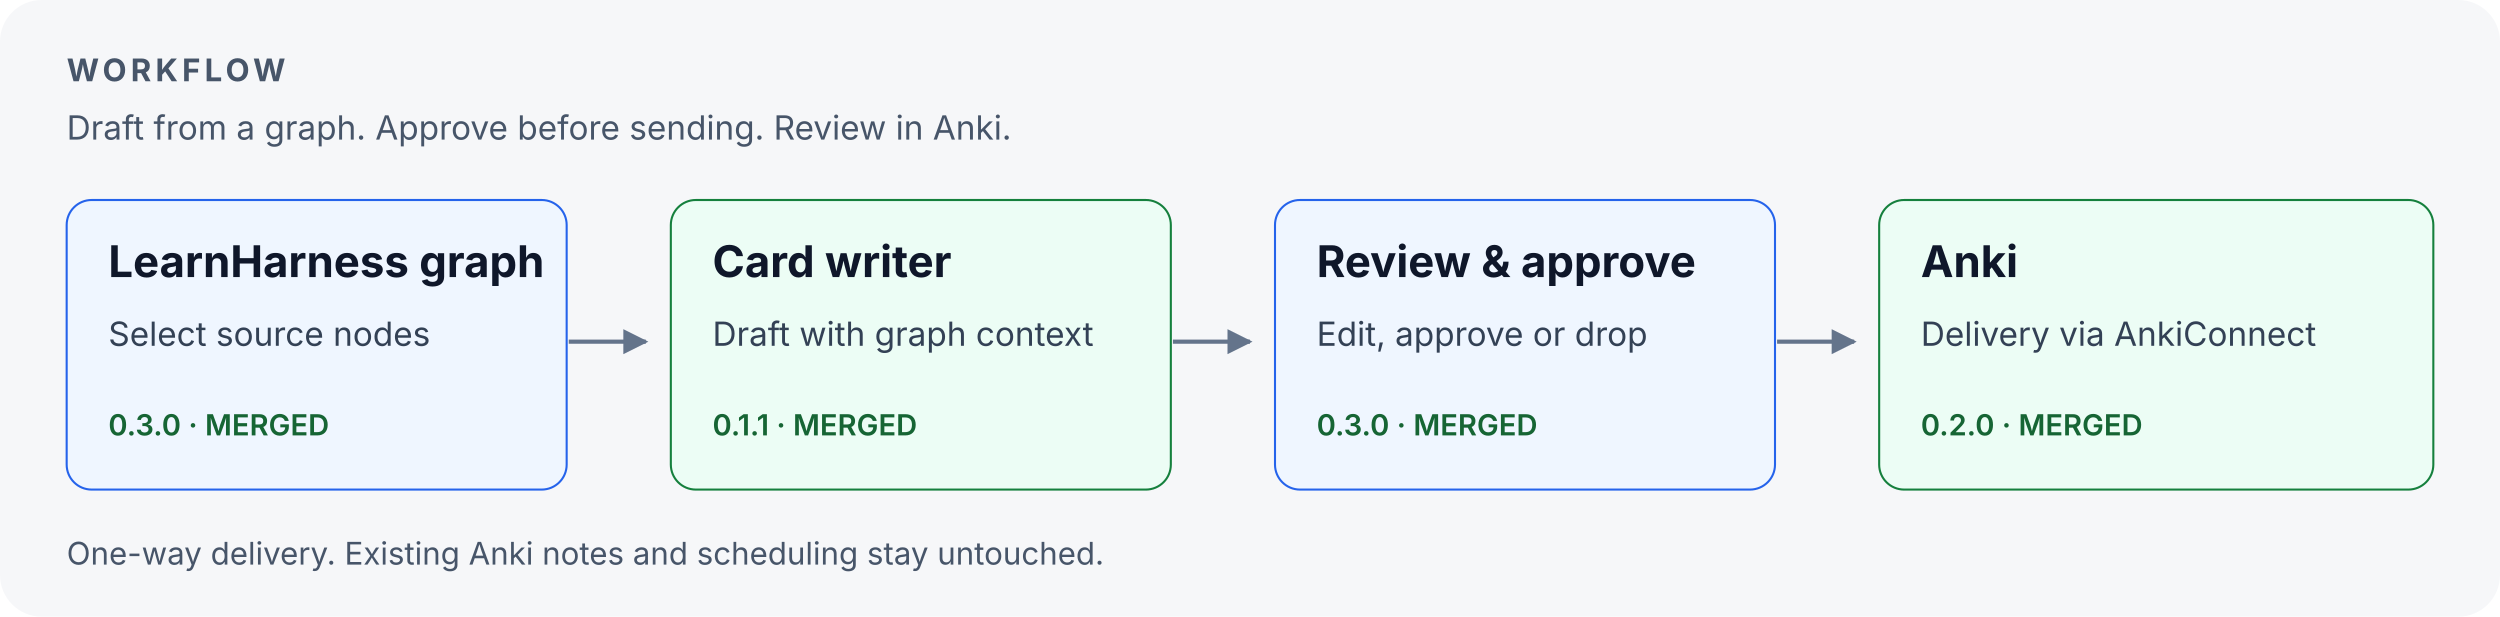
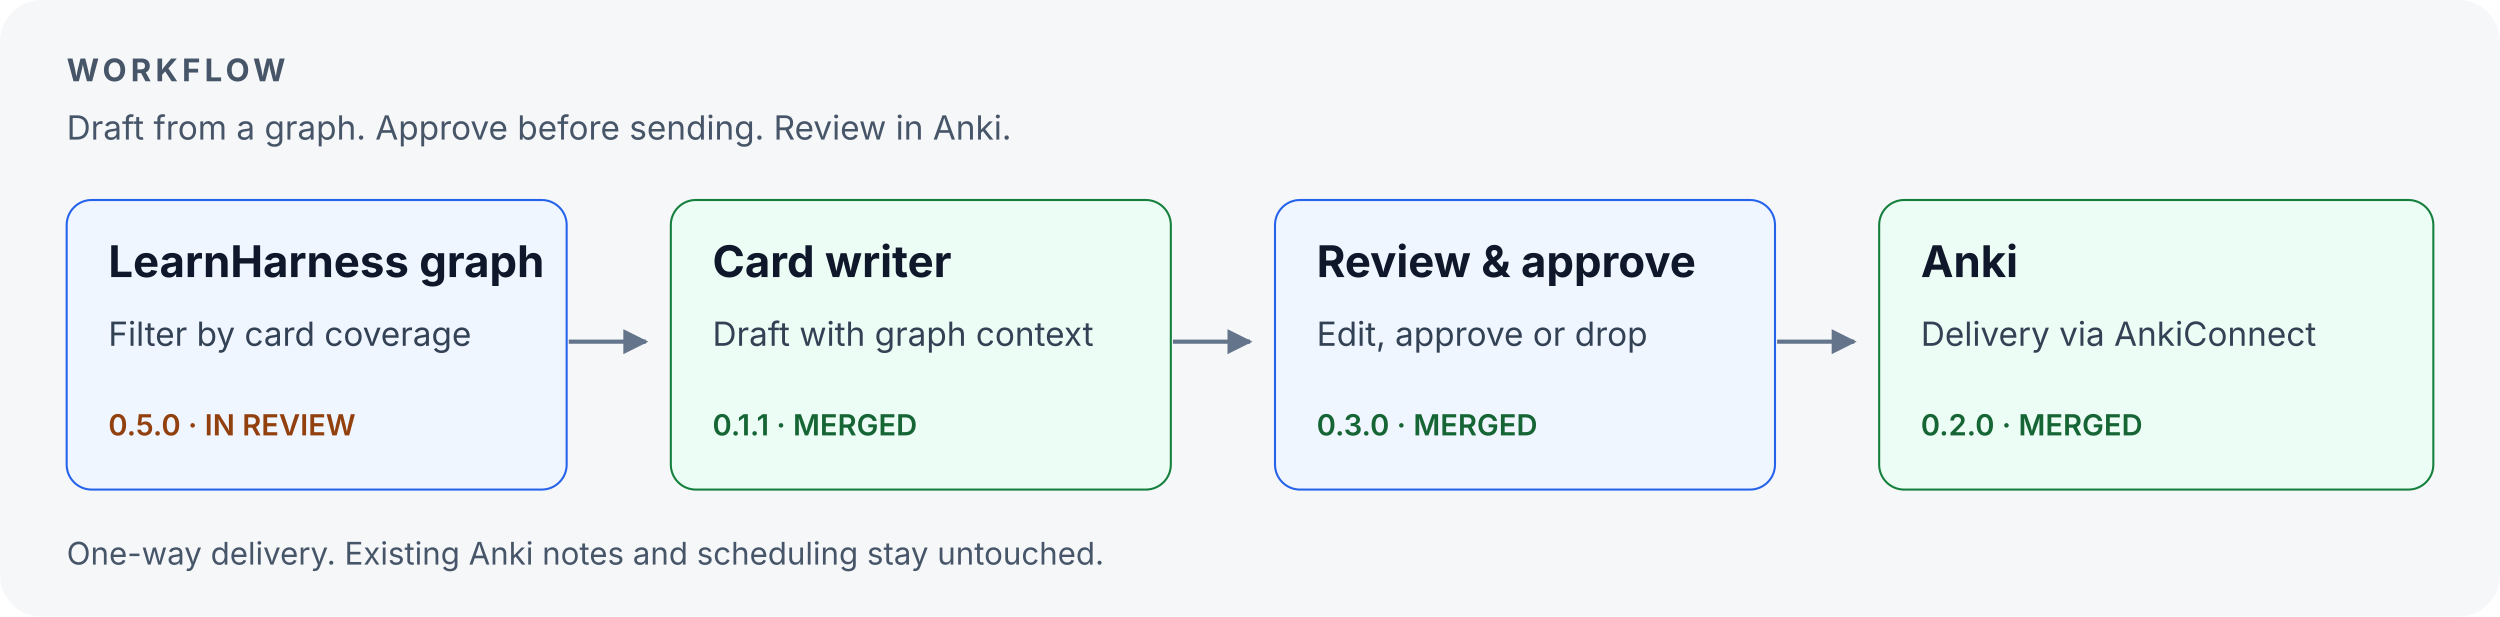
<svg xmlns="http://www.w3.org/2000/svg" width="1200" height="296" viewBox="0 0 1200 296" role="img" aria-labelledby="title description">
  <defs>
    <marker id="arrow" viewBox="0 0 10 10" refX="9" refY="5" markerWidth="6" markerHeight="6" orient="auto-start-reverse">
      <path d="M 0 0 L 10 5 L 0 10 z" fill="#64748b" />
    </marker>
  </defs>
  <rect width="1200" height="296" rx="20" fill="#f6f7f9" />
  <g font-family="-apple-system, BlinkMacSystemFont, 'Segoe UI', sans-serif">
    <text x="32" y="39" font-size="15" font-weight="700" letter-spacing="2" fill="#475569">WORKFLOW</text>
    <text x="32" y="67" font-size="16" fill="#475569">Draft from a graph. Approve before sending. Review in Anki.</text>
    <g fill="none" stroke="#64748b" stroke-width="2" marker-end="url(#arrow)">
      <path d="M 273 164 H 310" />
      <path d="M 563 164 H 600" />
      <path d="M 853 164 H 890" />
    </g>
    <rect x="32" y="96" width="240" height="139" rx="12" fill="#eff6ff" stroke="#2563eb" />
    <rect x="322" y="96" width="240" height="139" rx="12" fill="#ecfdf5" stroke="#15803d" />
    <rect x="612" y="96" width="240" height="139" rx="12" fill="#eff6ff" stroke="#2563eb" />
    <rect x="902" y="96" width="266" height="139" rx="12" fill="#ecfdf5" stroke="#15803d" />
    <g font-size="21" font-weight="650" fill="#0f172a">
      <text x="52" y="133">LearnHarness graph</text>
      <text x="342" y="133">Card writer</text>
      <text x="632" y="133">Review &amp; approve</text>
      <text x="922" y="133">Anki</text>
    </g>
    <g font-size="16" fill="#334155">
-       <text x="52" y="166">Select source nodes</text>
+       <text x="52" y="166">Filter by card coverage</text>
      <text x="342" y="166">Draft with graph context</text>
      <text x="632" y="166">Edit, approve or drop</text>
      <text x="922" y="166">Delivery via AnkiConnect</text>
    </g>
    <g font-size="14" font-weight="600">
-       <text x="52" y="209" fill="#166534">0.3.0 · MERGED</text>
+       <text x="52" y="209" fill="#92400e">0.5.0 · IN REVIEW</text>
      <text x="342" y="209" fill="#166534">0.1.1 · MERGED</text>
      <text x="632" y="209" fill="#166534">0.3.0 · MERGED</text>
      <text x="922" y="209" fill="#166534">0.2.0 · MERGED</text>
    </g>
    <text x="32" y="271" font-size="15" fill="#475569">One-way delivery. Existing Anki notes and scheduling stay untouched.</text>
  </g>
</svg>
